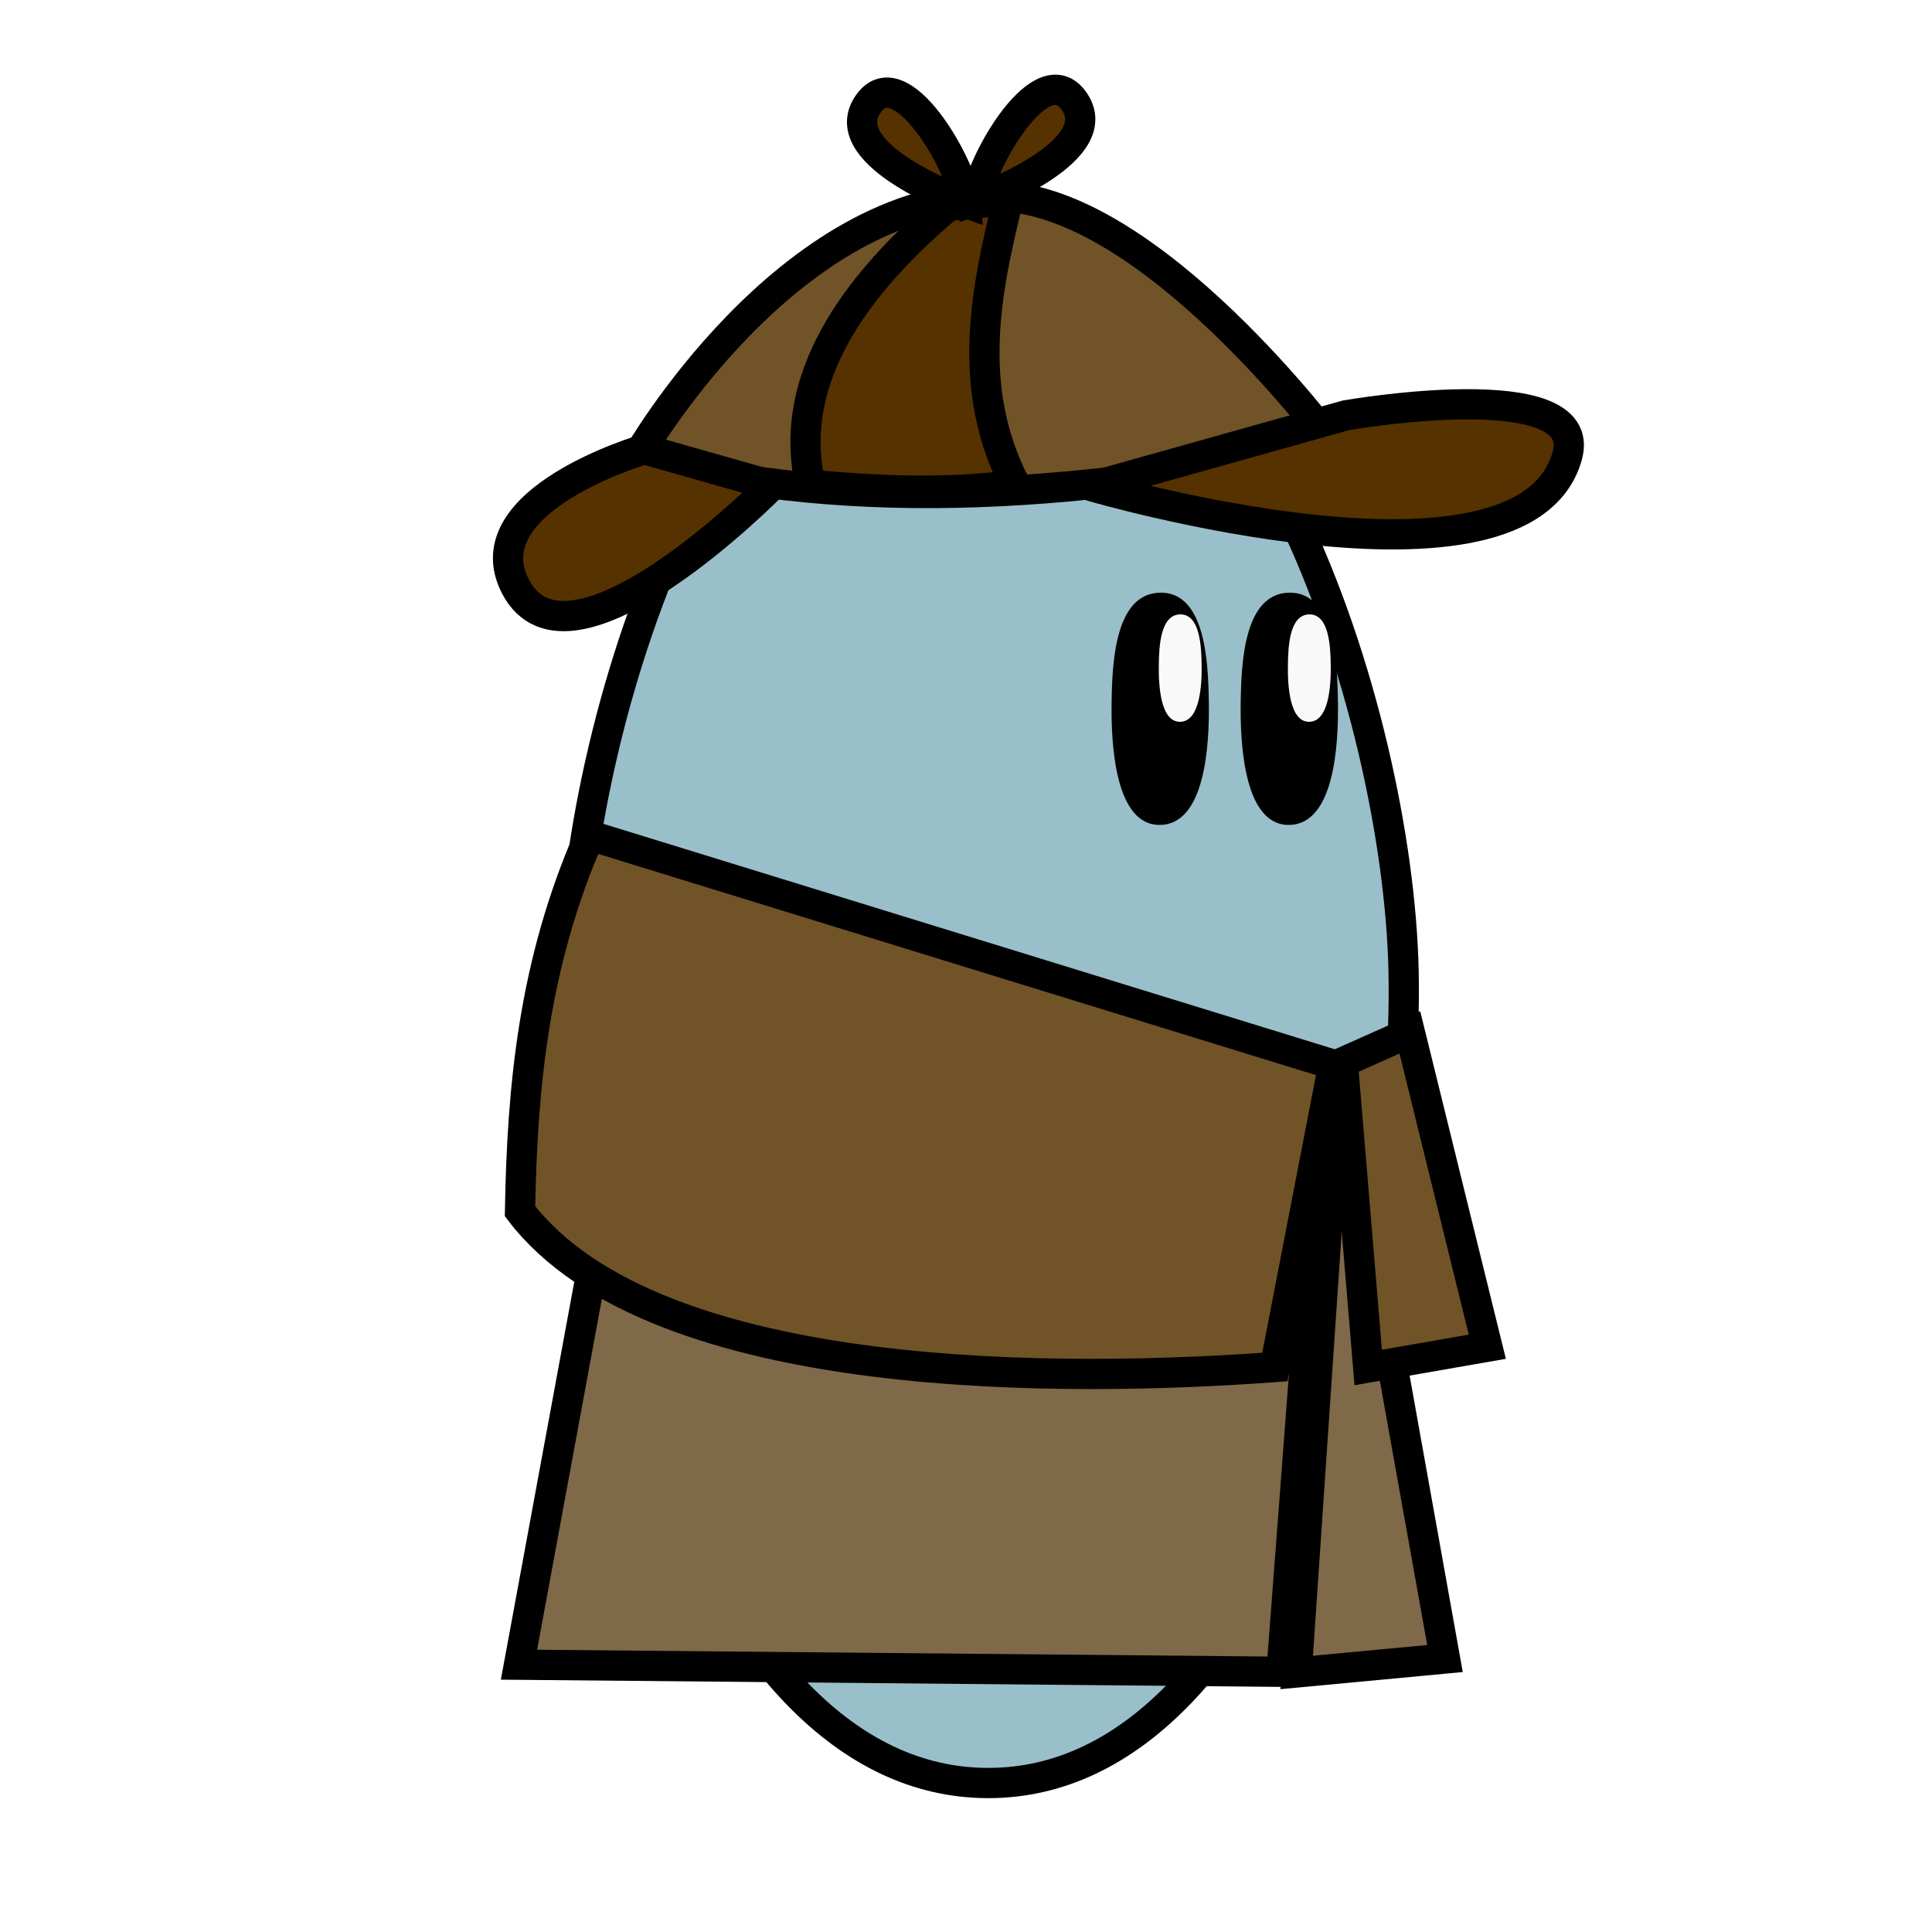
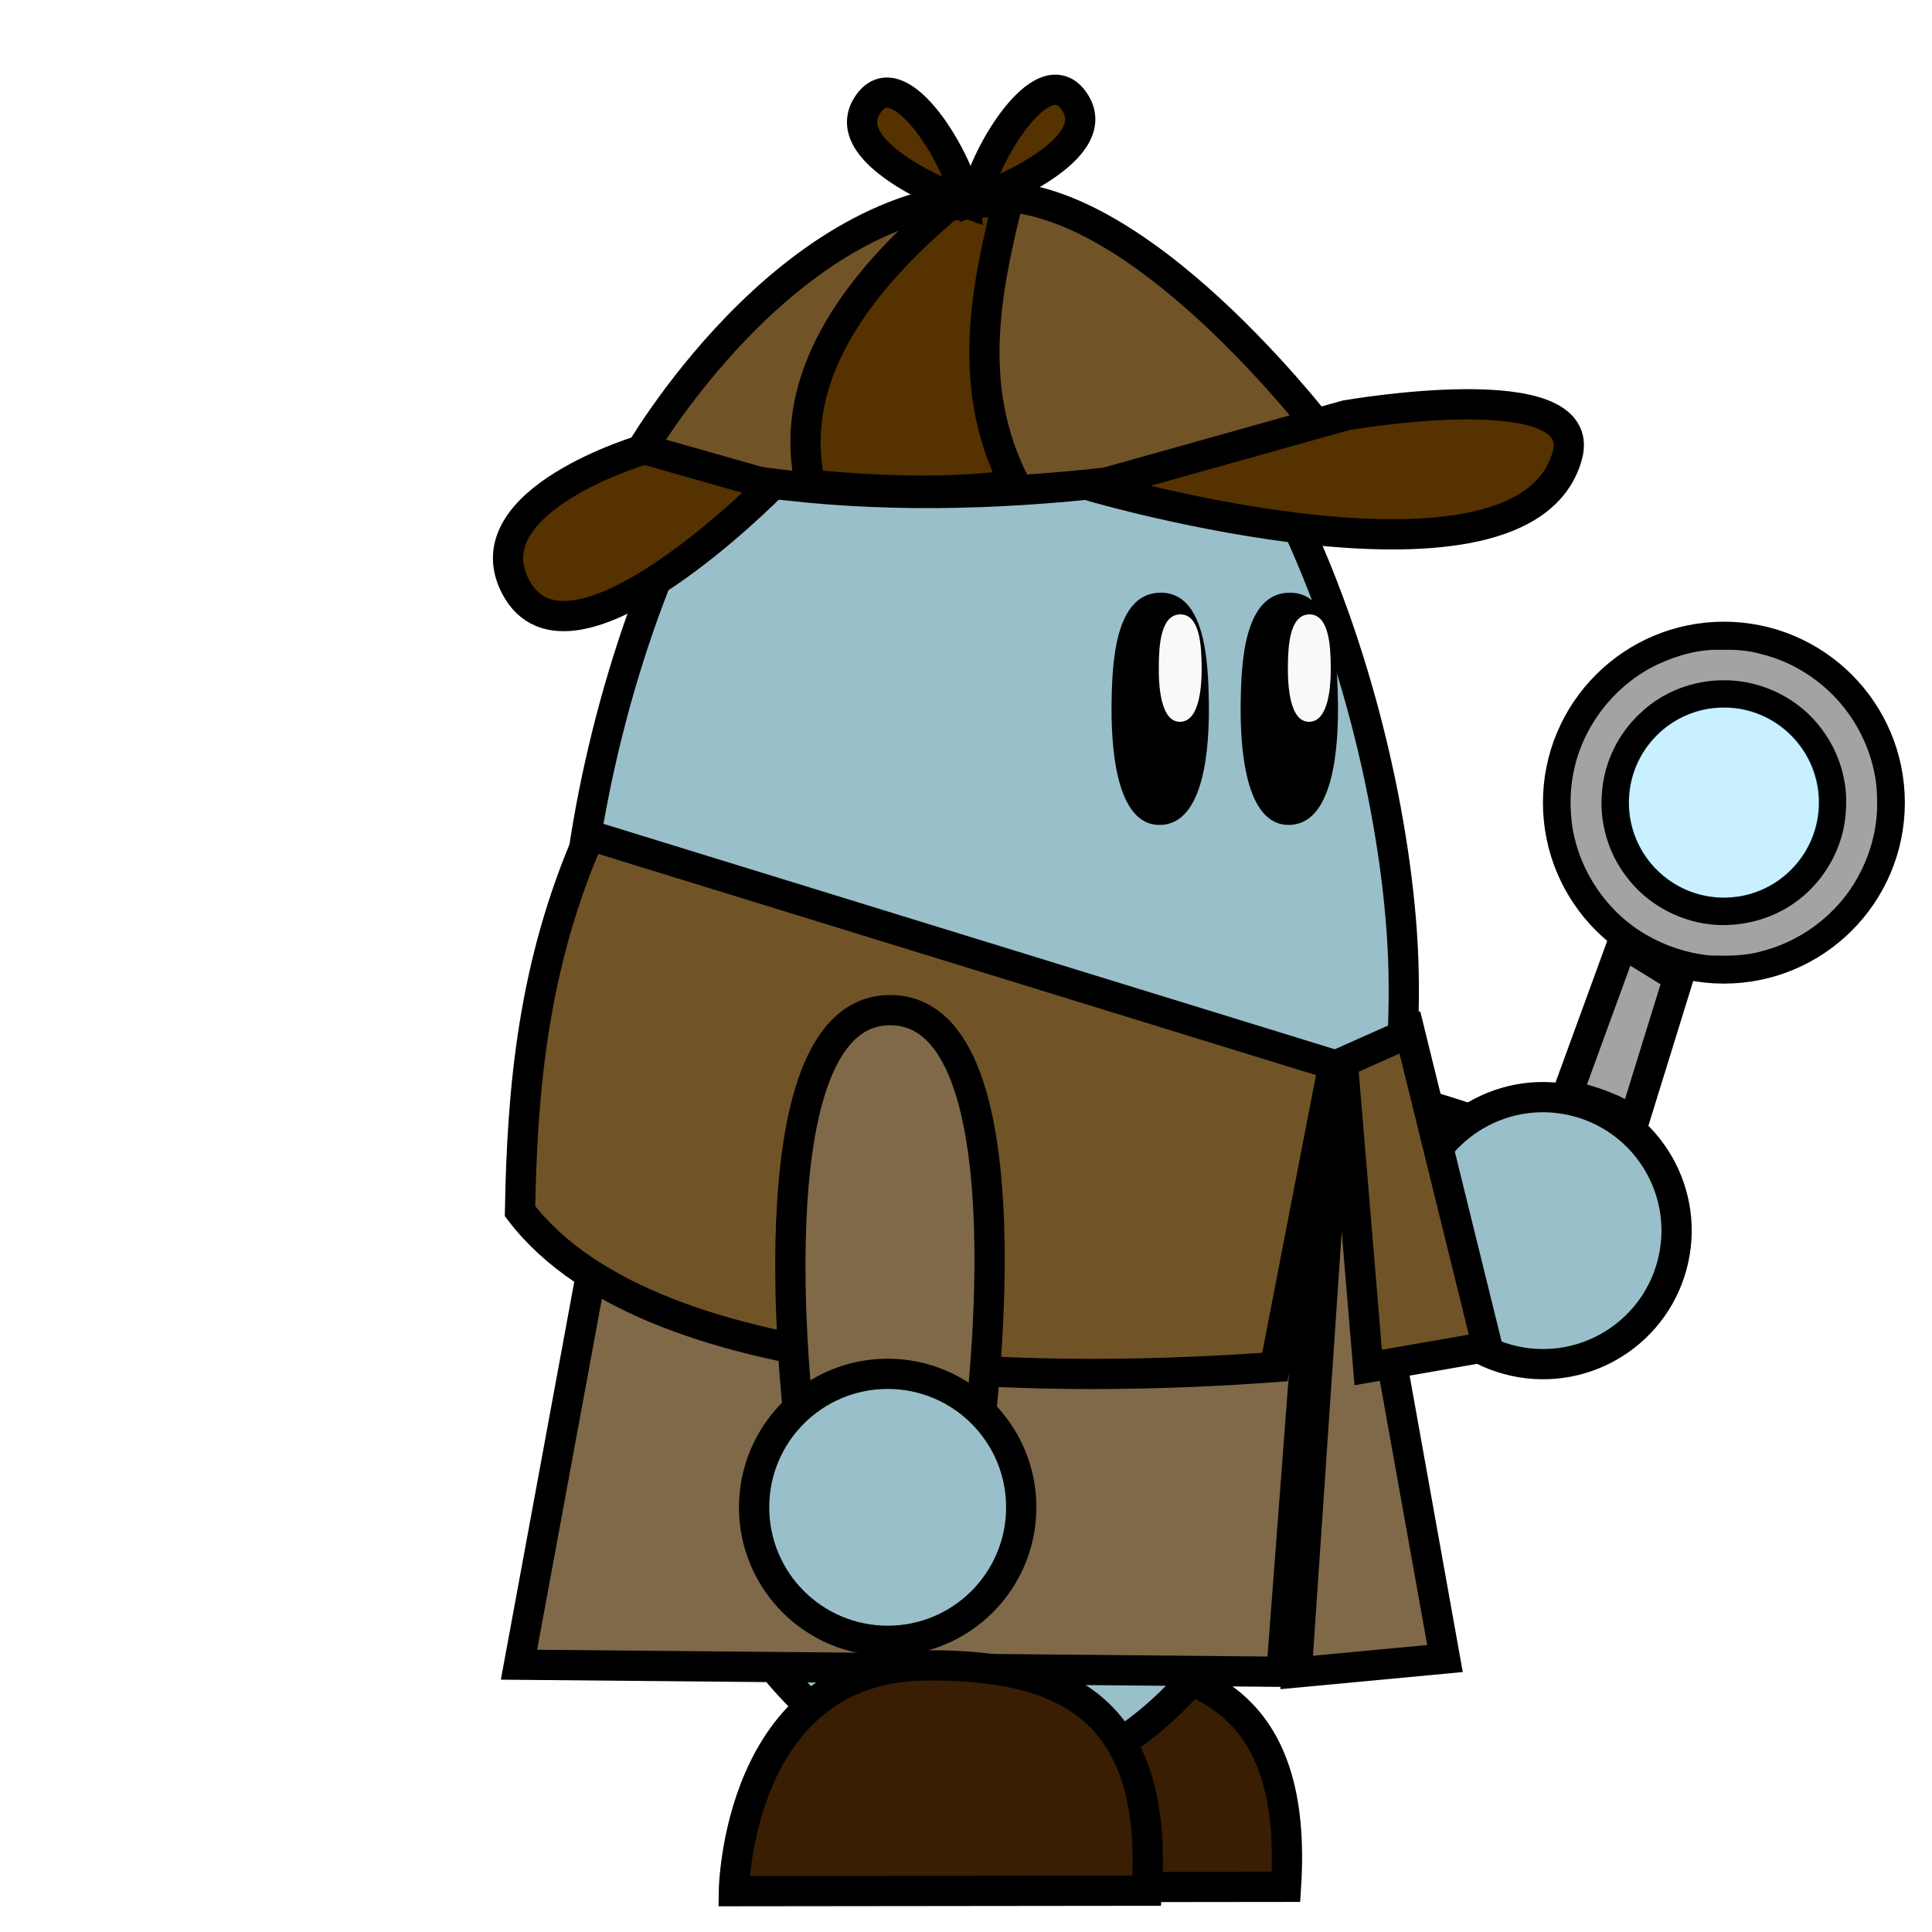
<svg xmlns="http://www.w3.org/2000/svg" width="64" height="64" viewBox="0 0 16.933 16.933" version="1.1" id="svg1">
  <defs id="defs1" />
  <g id="layer1">
-     <g id="g30" transform="translate(9.772642,0.438084)">
+     <g id="g30" transform="translate(0.6065777,0.3032889)">
      <g id="g21" transform="matrix(0.2287075,-1.04376,1.044361,0.228576,-2.127841,14.93076)" style="stroke-width:0.936">
        <path style="fill:#7f6948;fill-opacity:1;stroke:#000000;stroke-width:0.248px;stroke-linecap:butt;stroke-linejoin:miter;stroke-opacity:1" d="M 7.099,8.778 C 5.911,8.773 6.364,12.266 6.364,12.266 l 1.452,0.039 c 0,0 0.484,-3.523 -0.716,-3.527 z" id="path21" />
        <circle style="fill:#99bfca;fill-opacity:1;stroke:#000000;stroke-width:0.248;stroke-dasharray:none" id="circle21" cx="7.077" cy="12.856" r="1.095" />
      </g>
      <g id="g29">
        <path id="path22" style="fill:none;stroke:#000000;stroke-width:0.265" d="M 15.956,6.731 A 1.454,1.454 0 0 1 14.502,8.185 1.454,1.454 0 0 1 13.049,6.731 1.454,1.454 0 0 1 14.502,5.278 1.454,1.454 0 0 1 15.956,6.731 Z" />
        <path style="fill:#a3a3a3;fill-opacity:1;stroke:#000000;stroke-width:0.265px;stroke-linecap:butt;stroke-linejoin:miter;stroke-opacity:1" d="m 13.614,7.962 -0.487,1.334 c 0.226,0.047 0.424,0.122 0.586,0.232 l 0.391,-1.263 z" id="path23" />
        <path id="circle25" style="fill:none;stroke:#000000;stroke-width:0.265" d="M 15.467,6.731 A 0.965,0.965 0 0 1 14.502,7.696 0.965,0.965 0 0 1 13.538,6.731 0.965,0.965 0 0 1 14.502,5.766 0.965,0.965 0 0 1 15.467,6.731 Z" />
        <path style="fill:#a3a3a3;fill-opacity:1;stroke:none;stroke-width:0.265;stroke-dasharray:none;stroke-opacity:1" d="m 14.474,5.392 c -0.193,-0.006 -0.383,0.049 -0.557,0.13 -0.375,0.18 -0.655,0.542 -0.734,0.95 -0.031,0.157 -0.031,0.319 -0.008,0.477 0.064,0.39 0.307,0.746 0.651,0.943 0.169,0.098 0.36,0.16 0.554,0.179 0.158,0.004 0.319,0.005 0.471,-0.042 0.367,-0.098 0.688,-0.358 0.855,-0.701 0.095,-0.192 0.146,-0.406 0.139,-0.621 0.001,-0.225 -0.066,-0.448 -0.177,-0.643 -0.179,-0.312 -0.486,-0.548 -0.835,-0.634 -0.109,-0.031 -0.223,-0.041 -0.336,-0.038 -0.007,1.22e-5 -0.015,2.44e-5 -0.022,3.68e-5 z m 0.035,0.267 c 0.331,-2.91e-4 0.657,0.163 0.852,0.429 0.151,0.201 0.23,0.456 0.211,0.709 -0.014,0.328 -0.197,0.645 -0.471,0.827 C 14.913,7.751 14.682,7.812 14.455,7.804 14.136,7.791 13.826,7.627 13.639,7.368 13.484,7.162 13.41,6.895 13.434,6.641 13.453,6.376 13.578,6.124 13.771,5.946 13.967,5.758 14.24,5.656 14.509,5.659 Z" id="path26" />
        <path style="fill:#00baff;fill-opacity:0.218;stroke:none;stroke-width:0.265;stroke-dasharray:none;stroke-opacity:1" d="m 14.468,5.898 c -0.182,-0.001 -0.359,0.075 -0.499,0.189 -0.201,0.165 -0.32,0.428 -0.301,0.689 0.011,0.308 0.214,0.596 0.496,0.719 0.116,0.053 0.244,0.079 0.372,0.069 0.146,9.067e-4 0.29,-0.05 0.414,-0.126 0.249,-0.157 0.408,-0.45 0.389,-0.745 -0.007,-0.354 -0.273,-0.681 -0.614,-0.77 -0.083,-0.029 -0.17,-0.027 -0.256,-0.026 z" id="path27" />
      </g>
    </g>
-     <path style="fill:#391e03;fill-opacity:1;stroke:#000000;stroke-width:0.265px;stroke-linecap:butt;stroke-linejoin:miter;stroke-opacity:1" d="m 15.786,18.842 c -1.672,0.004 -1.698,1.979 -1.698,1.979 l 3.619,-0.004 c 0.106,-1.638 -0.764,-1.978 -1.921,-1.975 z" id="path11" />
+     <path style="fill:#391e03;fill-opacity:1;stroke:#000000;stroke-width:0.265px;stroke-linecap:butt;stroke-linejoin:miter;stroke-opacity:1" d="m 9.35,14.562 c -1.672,0.004 -1.698,1.979 -1.698,1.979 l 3.619,-0.004 c 0.106,-1.638 -0.764,-1.978 -1.921,-1.975 z" id="path11" />
    <g id="g31" transform="translate(1.044662,0.3032889)">
      <path style="fill:#99bfca;fill-opacity:1;stroke:#000000;stroke-width:0.265px;stroke-linecap:butt;stroke-linejoin:miter;stroke-opacity:1" d="m 7.617,1.912 c -2.285,0 -3.591,4.01 -3.64,6.296 -0.054,2.539 1.102,7.116 3.64,7.116 2.538,0 3.695,-4.577 3.64,-7.116 C 11.208,5.922 9.902,1.912 7.617,1.912 Z" id="path1" />
      <path style="fill:#7f6948;fill-opacity:1;stroke:#000000;stroke-width:0.265px;stroke-linecap:butt;stroke-linejoin:miter;stroke-opacity:1" d="m 4.207,10.477 -0.703,3.81 6.683,0.062 0.393,-5.177 z" id="path9" />
      <path style="fill:#7f6948;fill-opacity:1;stroke:#000000;stroke-width:0.265px;stroke-linecap:butt;stroke-linejoin:miter;stroke-opacity:1" d="M 10.32,14.355 11.62,14.233 10.683,9.007 Z" id="path10" />
      <g id="g28">
        <path style="fill:#715328;fill-opacity:1;stroke:#000000;stroke-width:0.265px;stroke-linecap:butt;stroke-linejoin:miter;stroke-opacity:1" d="m 4.538,3.706 c 0,0 1.309,-2.305 3.155,-2.288 1.344,0.012 2.949,2.185 2.949,2.185 -2.091,0.43 -4.148,0.619 -6.104,0.104 z" id="path2" />
        <path style="fill:#553200;fill-opacity:1;stroke:#000000;stroke-width:0.265px;stroke-linecap:butt;stroke-linejoin:miter;stroke-opacity:1" d="m 8.53,3.96 c 0,0 3.783,1.105 4.162,-0.27 0.201,-0.729 -1.941,-0.353 -1.941,-0.353 z" id="path3" />
        <path style="fill:#553200;fill-opacity:1;stroke:#000000;stroke-width:0.265px;stroke-linecap:butt;stroke-linejoin:miter;stroke-opacity:1" d="m 4.603,3.634 c 0,0 -1.521,0.443 -1.131,1.201 C 3.944,5.755 5.719,3.951 5.719,3.951 Z" id="path4" />
        <path style="fill:#553200;fill-opacity:1;stroke:#000000;stroke-width:0.265px;stroke-linecap:butt;stroke-linejoin:miter;stroke-opacity:1" d="M 7.268,1.501 C 6.3,2.316 5.871,3.131 6.058,3.946 c 0.599,0.054 1.197,0.081 1.796,0 C 7.427,3.114 7.583,2.282 7.791,1.451 Z" id="path12" />
        <path style="fill:#553200;fill-opacity:1;stroke:#000000;stroke-width:0.265px;stroke-linecap:butt;stroke-linejoin:miter;stroke-opacity:1" d="m 7.421,1.476 c 0,0 -1.146,-0.407 -0.866,-0.853 C 6.835,0.177 7.396,1.158 7.421,1.476 Z" id="path13" />
        <path style="fill:#553200;fill-opacity:1;stroke:#000000;stroke-width:0.265px;stroke-linecap:butt;stroke-linejoin:miter;stroke-opacity:1" d="m 7.513,1.451 c 0,0 1.146,-0.407 0.866,-0.853 C 8.099,0.152 7.539,1.132 7.513,1.451 Z" id="path14" />
      </g>
      <g id="g17" transform="matrix(1.06911,0,0,1.068495,-1.100367,-0.3571925)" style="stroke-width:0.936">
        <path style="fill:#000000;stroke:none;stroke-width:0.248px;stroke-linecap:butt;stroke-linejoin:miter;stroke-opacity:1" d="M 9.563,4.912 C 9.194,4.918 9.17,5.481 9.165,5.806 9.159,6.167 9.196,6.823 9.563,6.817 9.931,6.811 9.968,6.167 9.962,5.806 9.957,5.481 9.933,4.906 9.563,4.912 Z" id="path16" />
        <path style="fill:#f9f9f9;stroke:none;stroke-width:0.248px;stroke-linecap:butt;stroke-linejoin:miter;stroke-opacity:1" d="M 9.727,5.09 C 9.564,5.093 9.554,5.354 9.552,5.504 9.549,5.671 9.565,5.974 9.727,5.971 9.889,5.969 9.906,5.671 9.903,5.504 9.901,5.354 9.89,5.088 9.727,5.09 Z" id="path17" />
      </g>
      <g id="g19" transform="matrix(1.06911,0,0,1.068495,0.03110725,-0.3571925)" style="stroke-width:0.936">
        <path style="fill:#000000;stroke:none;stroke-width:0.248px;stroke-linecap:butt;stroke-linejoin:miter;stroke-opacity:1" d="M 9.563,4.912 C 9.194,4.918 9.17,5.481 9.165,5.806 9.159,6.167 9.196,6.823 9.563,6.817 9.931,6.811 9.968,6.167 9.962,5.806 9.957,5.481 9.933,4.906 9.563,4.912 Z" id="path18" />
        <path style="fill:#f9f9f9;stroke:none;stroke-width:0.248px;stroke-linecap:butt;stroke-linejoin:miter;stroke-opacity:1" d="M 9.727,5.09 C 9.564,5.093 9.554,5.354 9.552,5.504 9.549,5.671 9.565,5.974 9.727,5.971 9.889,5.969 9.906,5.671 9.903,5.504 9.901,5.354 9.89,5.088 9.727,5.09 Z" id="path19" />
      </g>
      <path style="fill:#715328;fill-opacity:1;stroke:#000000;stroke-width:0.265px;stroke-linecap:butt;stroke-linejoin:miter;stroke-opacity:1" d="m 4.124,7.019 6.518,2.009 -0.513,2.65 C 8.372,11.808 4.701,11.872 3.513,10.312 3.532,9.232 3.629,8.146 4.124,7.019 Z" id="path7" />
      <path style="fill:#715328;fill-opacity:1;stroke:#000000;stroke-width:0.265px;stroke-linecap:butt;stroke-linejoin:miter;stroke-opacity:1" d="M 10.724,9.007 10.947,11.682 11.991,11.5 11.312,8.745 Z" id="path8" />
    </g>
-     <g id="g20" transform="matrix(1.06911,0,0,1.068495,-10.30013,-1.132264)" style="stroke-width:0.936">
+     <g id="g20" transform="matrix(1.06911,0,0,1.068495,0.2138842,-0.5256864)" style="stroke-width:0.936">
      <path style="fill:#7f6948;fill-opacity:1;stroke:#000000;stroke-width:0.248px;stroke-linecap:butt;stroke-linejoin:miter;stroke-opacity:1" d="M 7.099,8.778 C 5.911,8.773 6.364,12.266 6.364,12.266 l 1.452,0.039 c 0,0 0.484,-3.523 -0.716,-3.527 z" id="path6" />
      <circle style="fill:#99bfca;fill-opacity:1;stroke:#000000;stroke-width:0.248;stroke-dasharray:none" id="path15" cx="7.077" cy="12.856" r="1.095" />
    </g>
-     <path style="fill:#391e03;fill-opacity:1;stroke:#000000;stroke-width:0.265px;stroke-linecap:butt;stroke-linejoin:miter;stroke-opacity:1" d="m 8.838,18.674 c -1.672,0.004 -1.698,1.979 -1.698,1.979 l 3.619,-0.004 C 10.864,19.011 9.994,18.671 8.838,18.674 Z" id="path28" />
+     <path style="fill:#391e03;fill-opacity:1;stroke:#000000;stroke-width:0.265px;stroke-linecap:butt;stroke-linejoin:miter;stroke-opacity:1" d="m 8.13,14.596 c -1.672,0.004 -1.698,1.979 -1.698,1.979 l 3.619,-0.004 C 10.157,14.933 9.287,14.593 8.13,14.596 Z" id="path28" />
  </g>
</svg>
